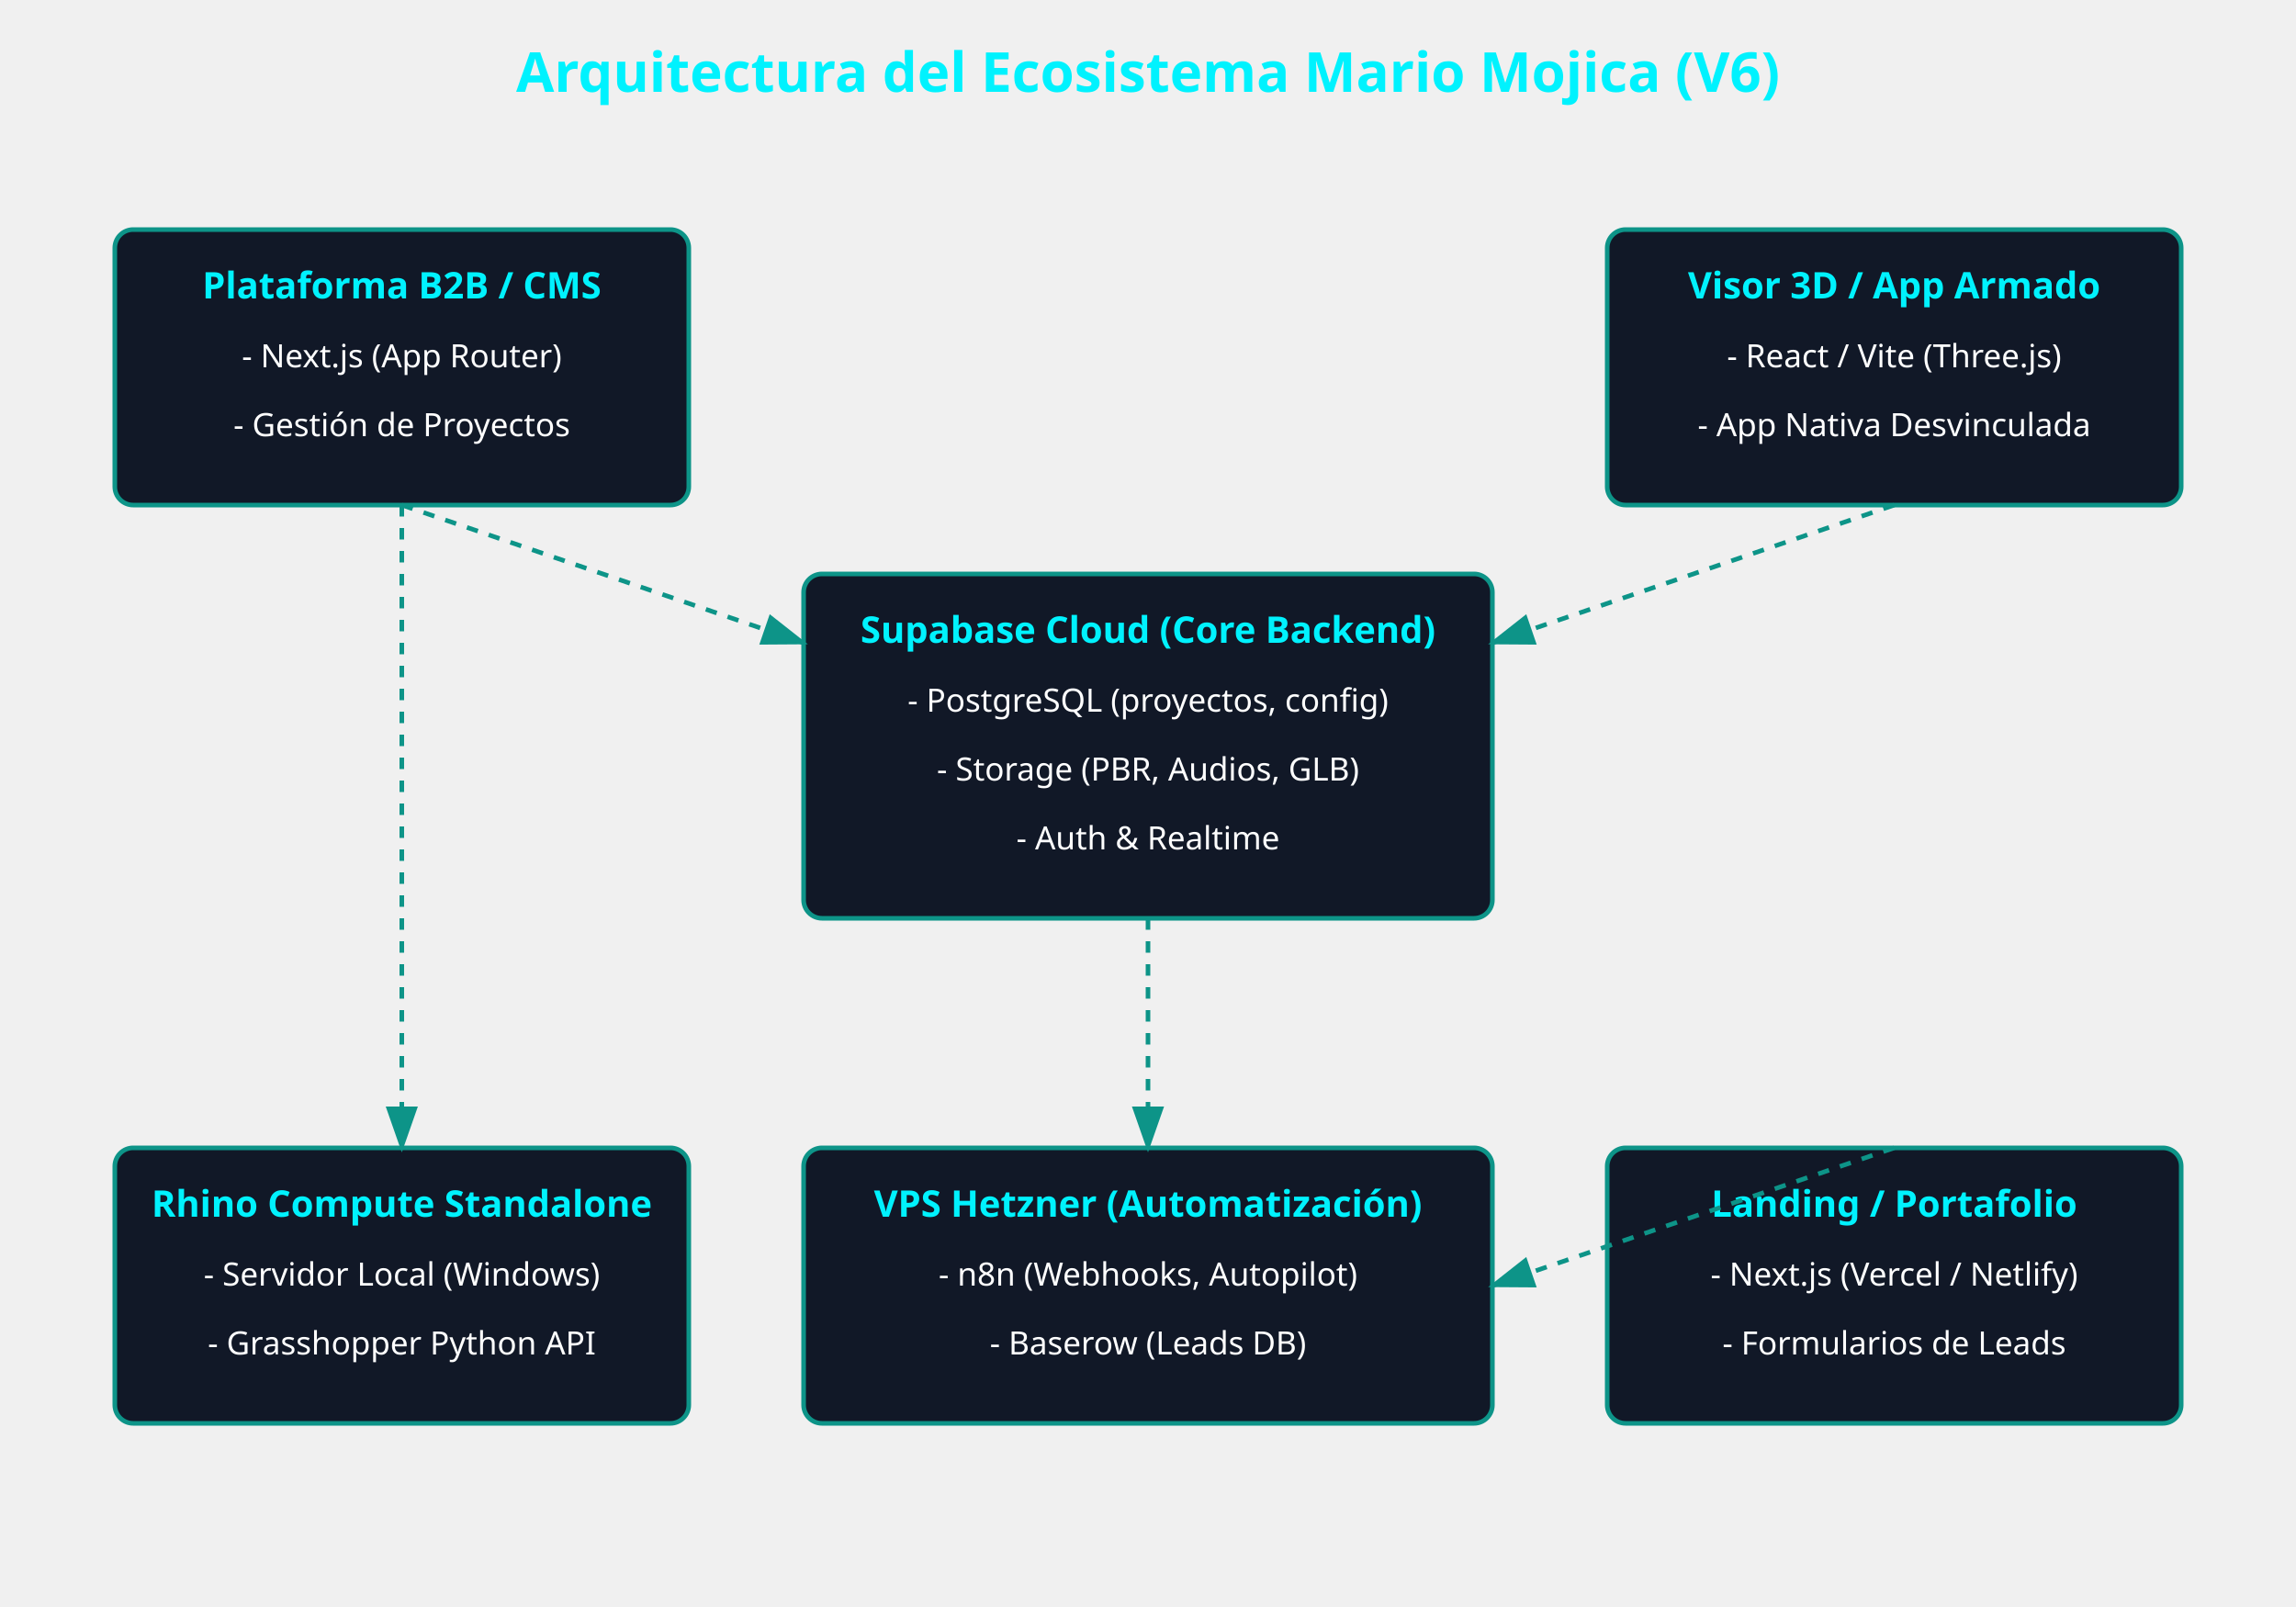
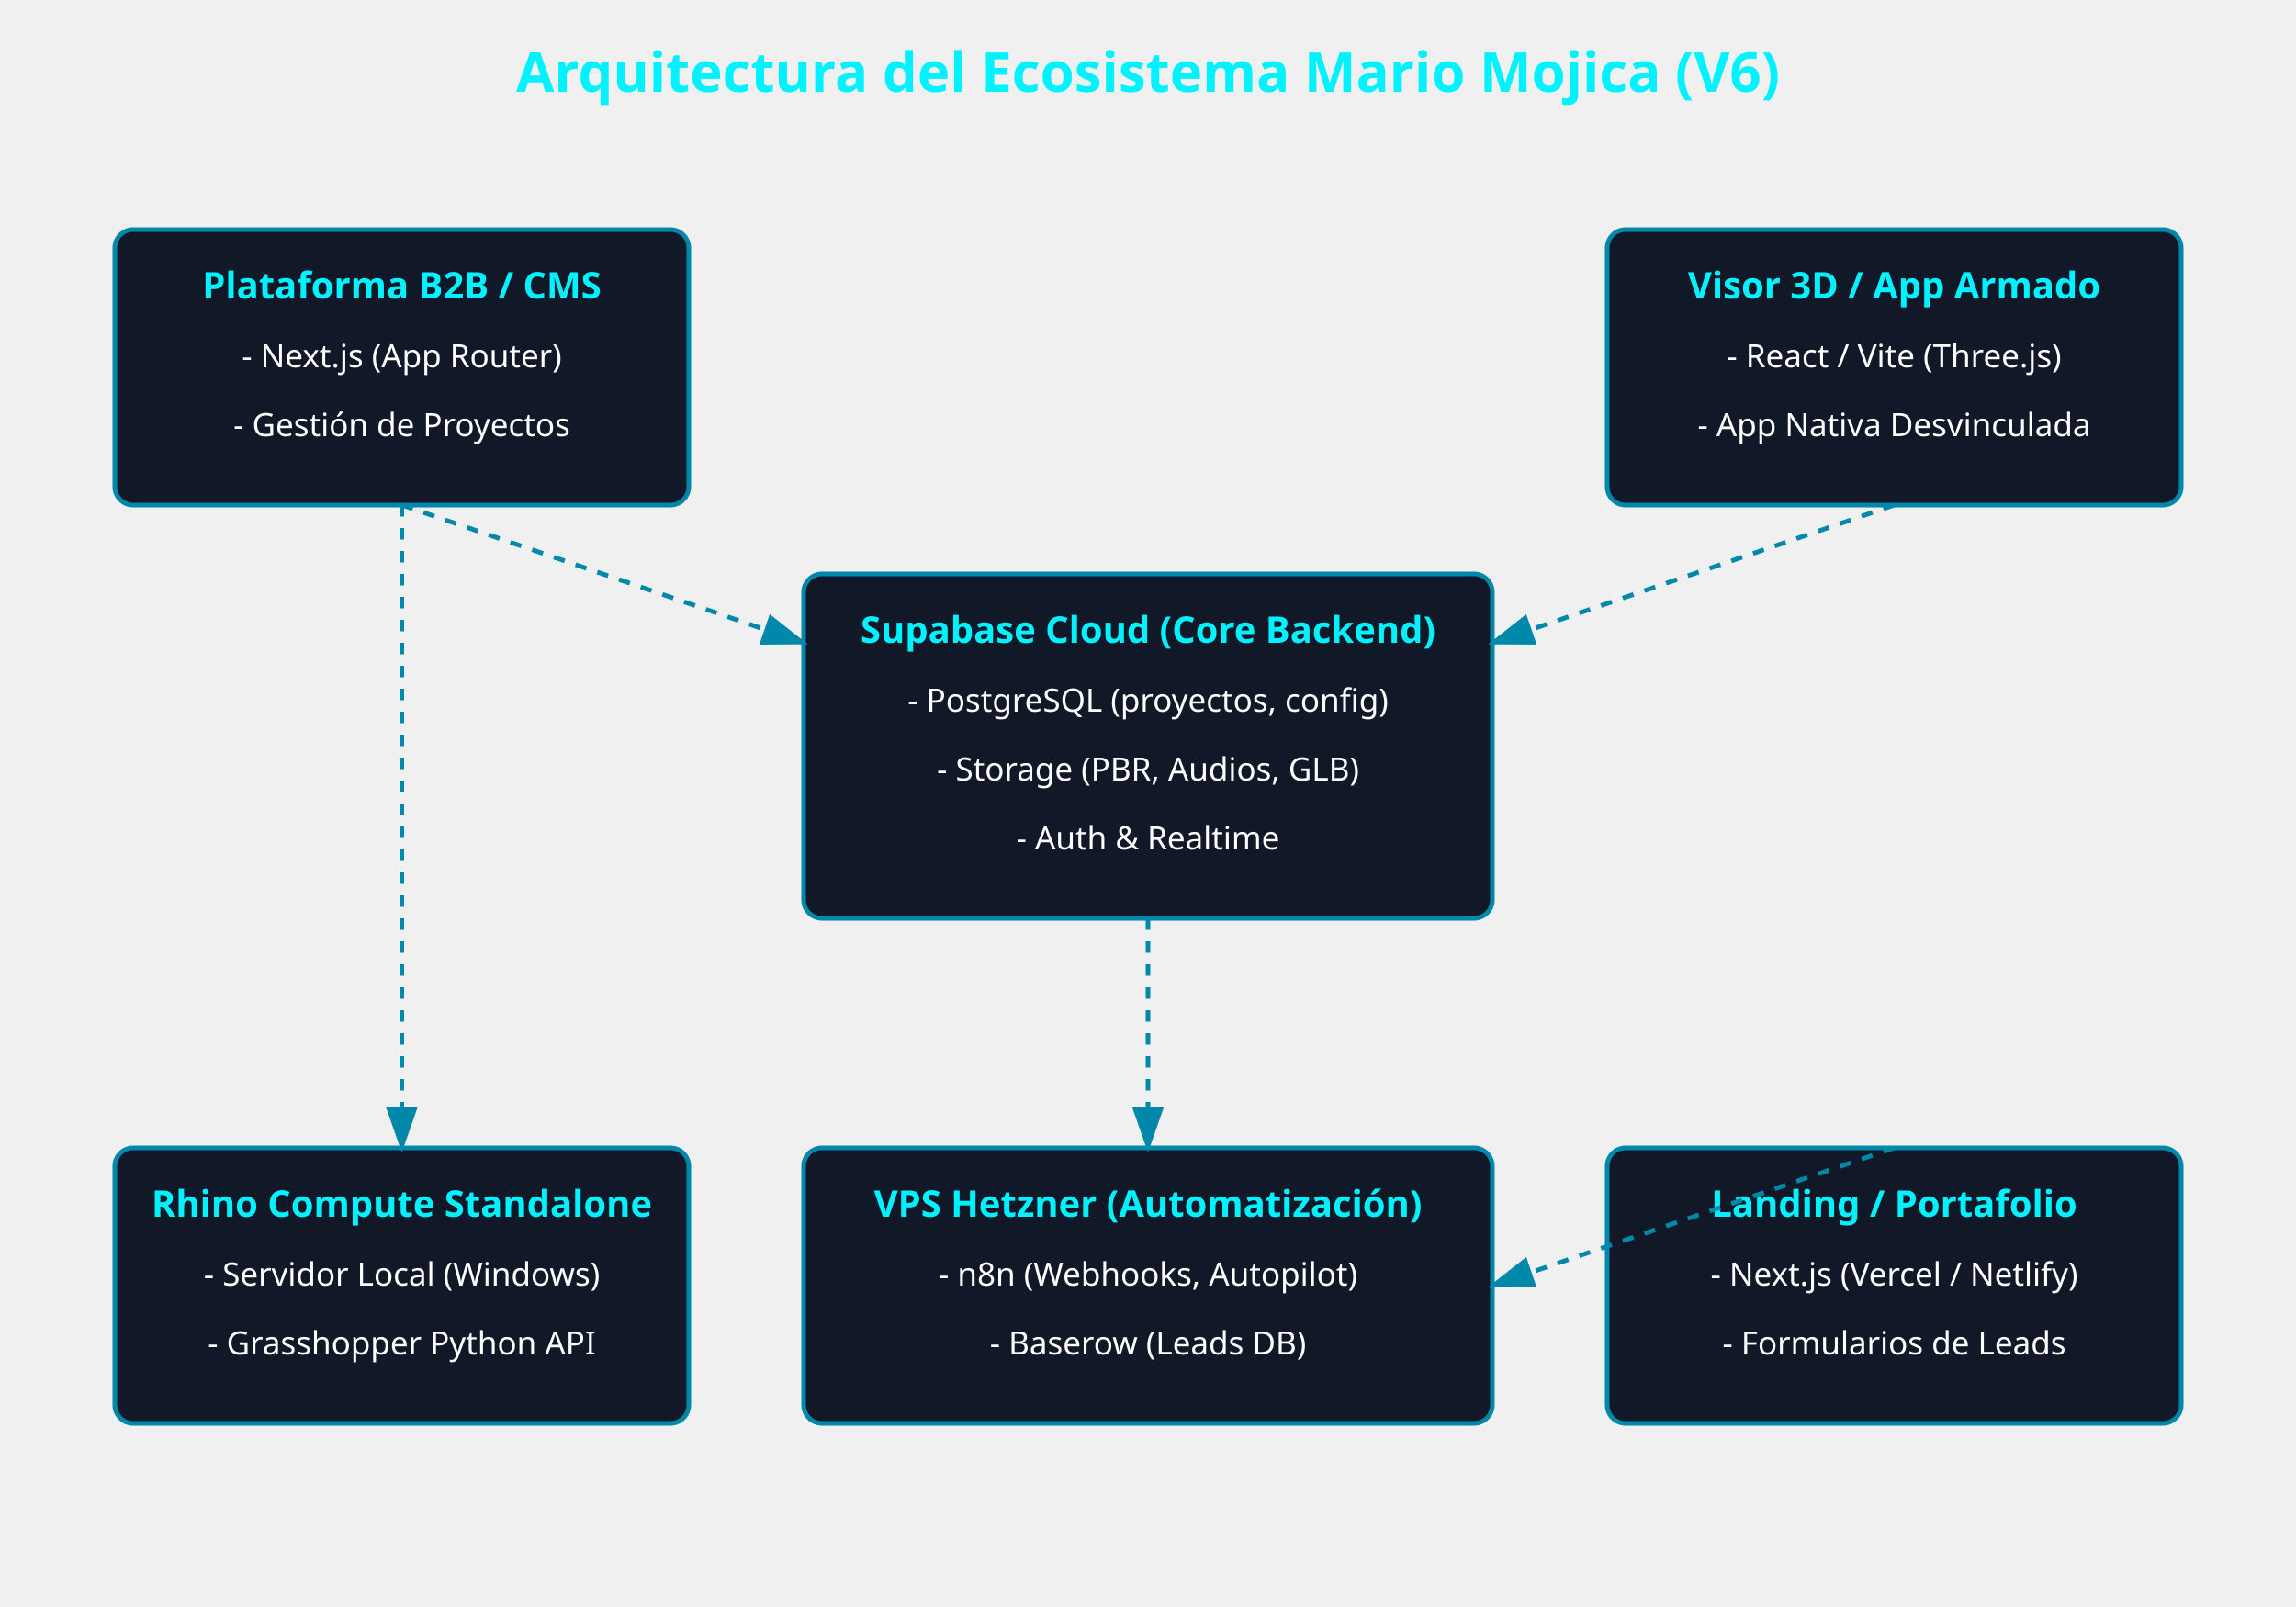
<svg xmlns="http://www.w3.org/2000/svg" viewBox="0 0 1000 700" width="100%" height="100%">
  <style>
-         .box { fill: #111827; stroke: #0D9488; stroke-width: 2; rx: 8; }
+         .box { fill: #111827; stroke: #0088aa; stroke-width: 2; rx: 8; }
        .box-title { fill: #00f2fe; font-family: sans-serif; font-size: 16px; font-weight: bold; }
        .text { fill: #ffffff; font-family: sans-serif; font-size: 14px; }
-         .line { stroke: #0D9488; stroke-width: 2; stroke-dasharray: 5,5; fill: none; }
-         .arrow { fill: #0D9488; }
+         .line { stroke: #0088aa; stroke-width: 2; stroke-dasharray: 5,5; fill: none; }
+         .arrow { fill: #0088aa; }
    </style>
  <defs>
    <marker id="arrowhead" markerWidth="10" markerHeight="7" refX="9" refY="3.5" orient="auto">
      <polygon points="0 0, 10 3.5, 0 7" class="arrow" />
    </marker>
  </defs>
  <text x="500" y="40" text-anchor="middle" fill="#00f2fe" font-family="sans-serif" font-size="24" font-weight="bold">Arquitectura del Ecosistema Mario Mojica (V6)</text>
  <rect x="350" y="250" width="300" height="150" class="box" />
  <text x="500" y="280" text-anchor="middle" class="box-title">Supabase Cloud (Core Backend)</text>
  <text x="500" y="310" text-anchor="middle" class="text">- PostgreSQL (proyectos, config)</text>
  <text x="500" y="340" text-anchor="middle" class="text">- Storage (PBR, Audios, GLB)</text>
  <text x="500" y="370" text-anchor="middle" class="text">- Auth &amp; Realtime</text>
  <rect x="50" y="100" width="250" height="120" class="box" />
  <text x="175" y="130" text-anchor="middle" class="box-title">Plataforma B2B / CMS</text>
  <text x="175" y="160" text-anchor="middle" class="text">- Next.js (App Router)</text>
  <text x="175" y="190" text-anchor="middle" class="text">- Gestión de Proyectos</text>
  <rect x="700" y="100" width="250" height="120" class="box" />
  <text x="825" y="130" text-anchor="middle" class="box-title">Visor 3D / App Armado</text>
  <text x="825" y="160" text-anchor="middle" class="text">- React / Vite (Three.js)</text>
  <text x="825" y="190" text-anchor="middle" class="text">- App Nativa Desvinculada</text>
  <rect x="350" y="500" width="300" height="120" class="box" />
  <text x="500" y="530" text-anchor="middle" class="box-title">VPS Hetzner (Automatización)</text>
  <text x="500" y="560" text-anchor="middle" class="text">- n8n (Webhooks, Autopilot)</text>
  <text x="500" y="590" text-anchor="middle" class="text">- Baserow (Leads DB)</text>
  <rect x="50" y="500" width="250" height="120" class="box" />
  <text x="175" y="530" text-anchor="middle" class="box-title">Rhino Compute Standalone</text>
  <text x="175" y="560" text-anchor="middle" class="text">- Servidor Local (Windows)</text>
  <text x="175" y="590" text-anchor="middle" class="text">- Grasshopper Python API</text>
  <rect x="700" y="500" width="250" height="120" class="box" />
  <text x="825" y="530" text-anchor="middle" class="box-title">Landing / Portafolio</text>
  <text x="825" y="560" text-anchor="middle" class="text">- Next.js (Vercel / Netlify)</text>
  <text x="825" y="590" text-anchor="middle" class="text">- Formularios de Leads</text>
  <line x1="175" y1="220" x2="350" y2="280" class="line" marker-end="url(#arrowhead)" />
  <line x1="825" y1="220" x2="650" y2="280" class="line" marker-end="url(#arrowhead)" />
  <line x1="175" y1="220" x2="175" y2="500" class="line" marker-end="url(#arrowhead)" />
  <line x1="825" y1="500" x2="650" y2="560" class="line" marker-end="url(#arrowhead)" />
  <line x1="500" y1="400" x2="500" y2="500" class="line" marker-end="url(#arrowhead)" />
</svg>
